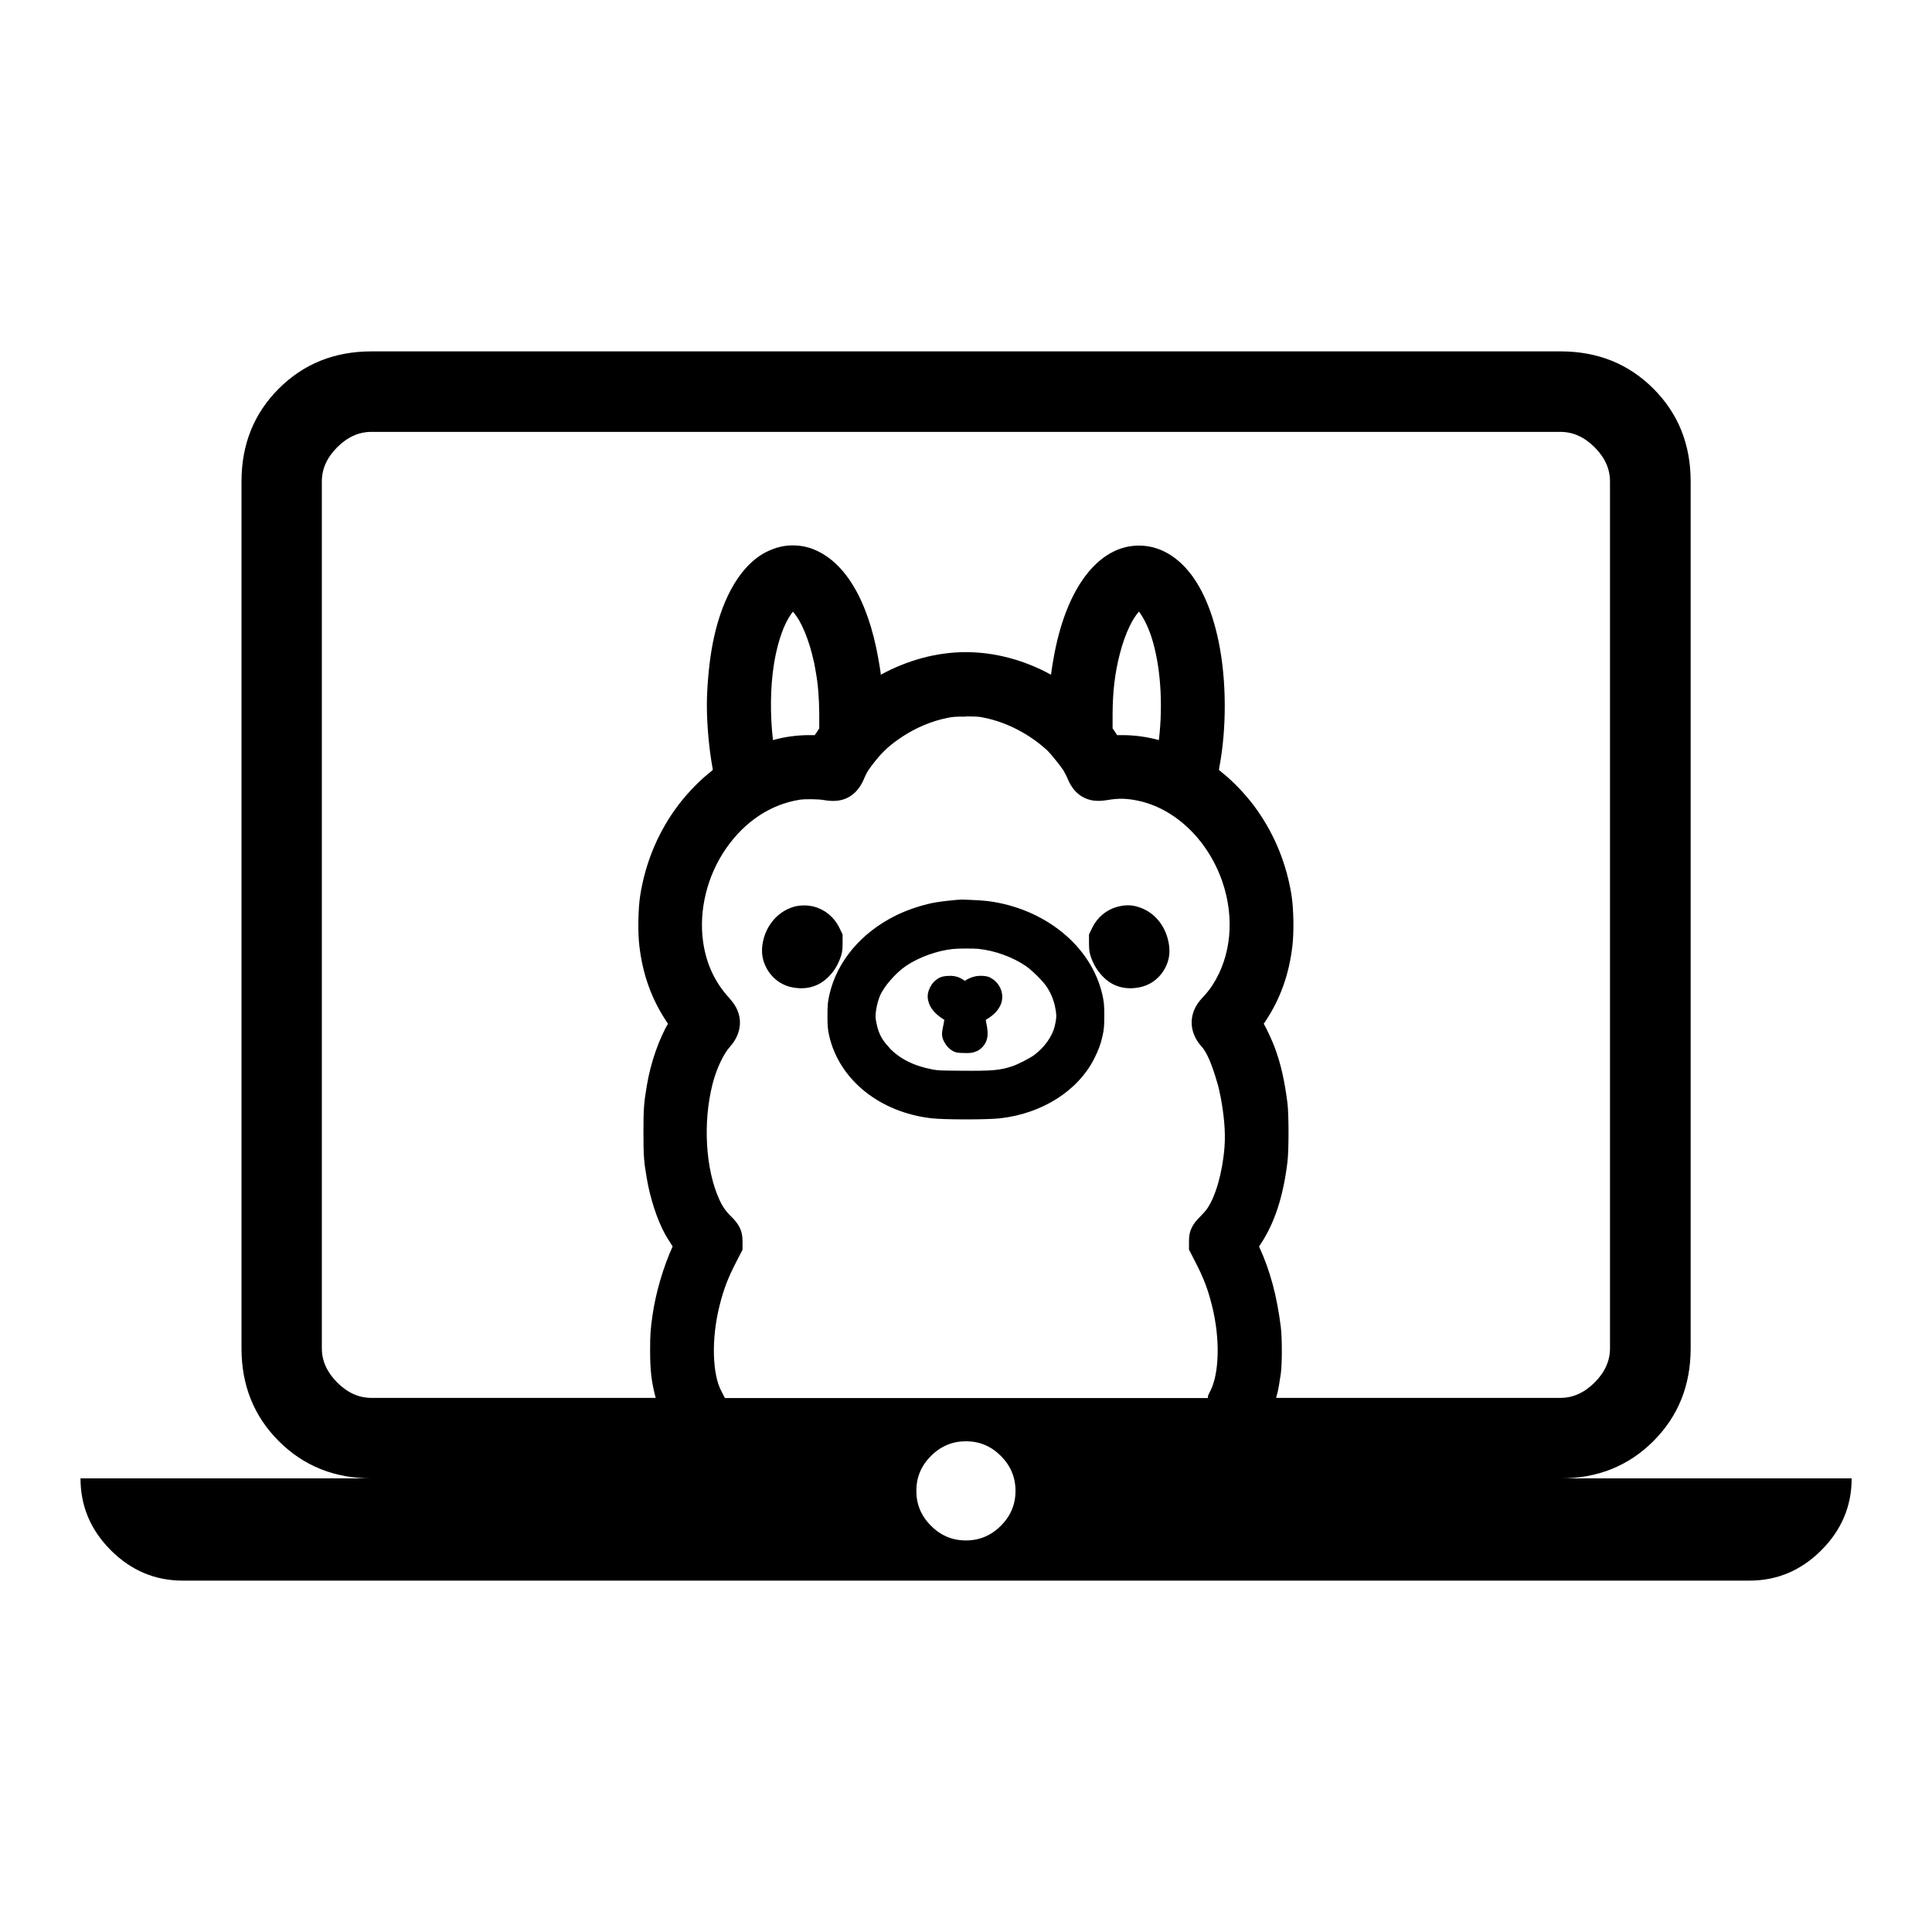
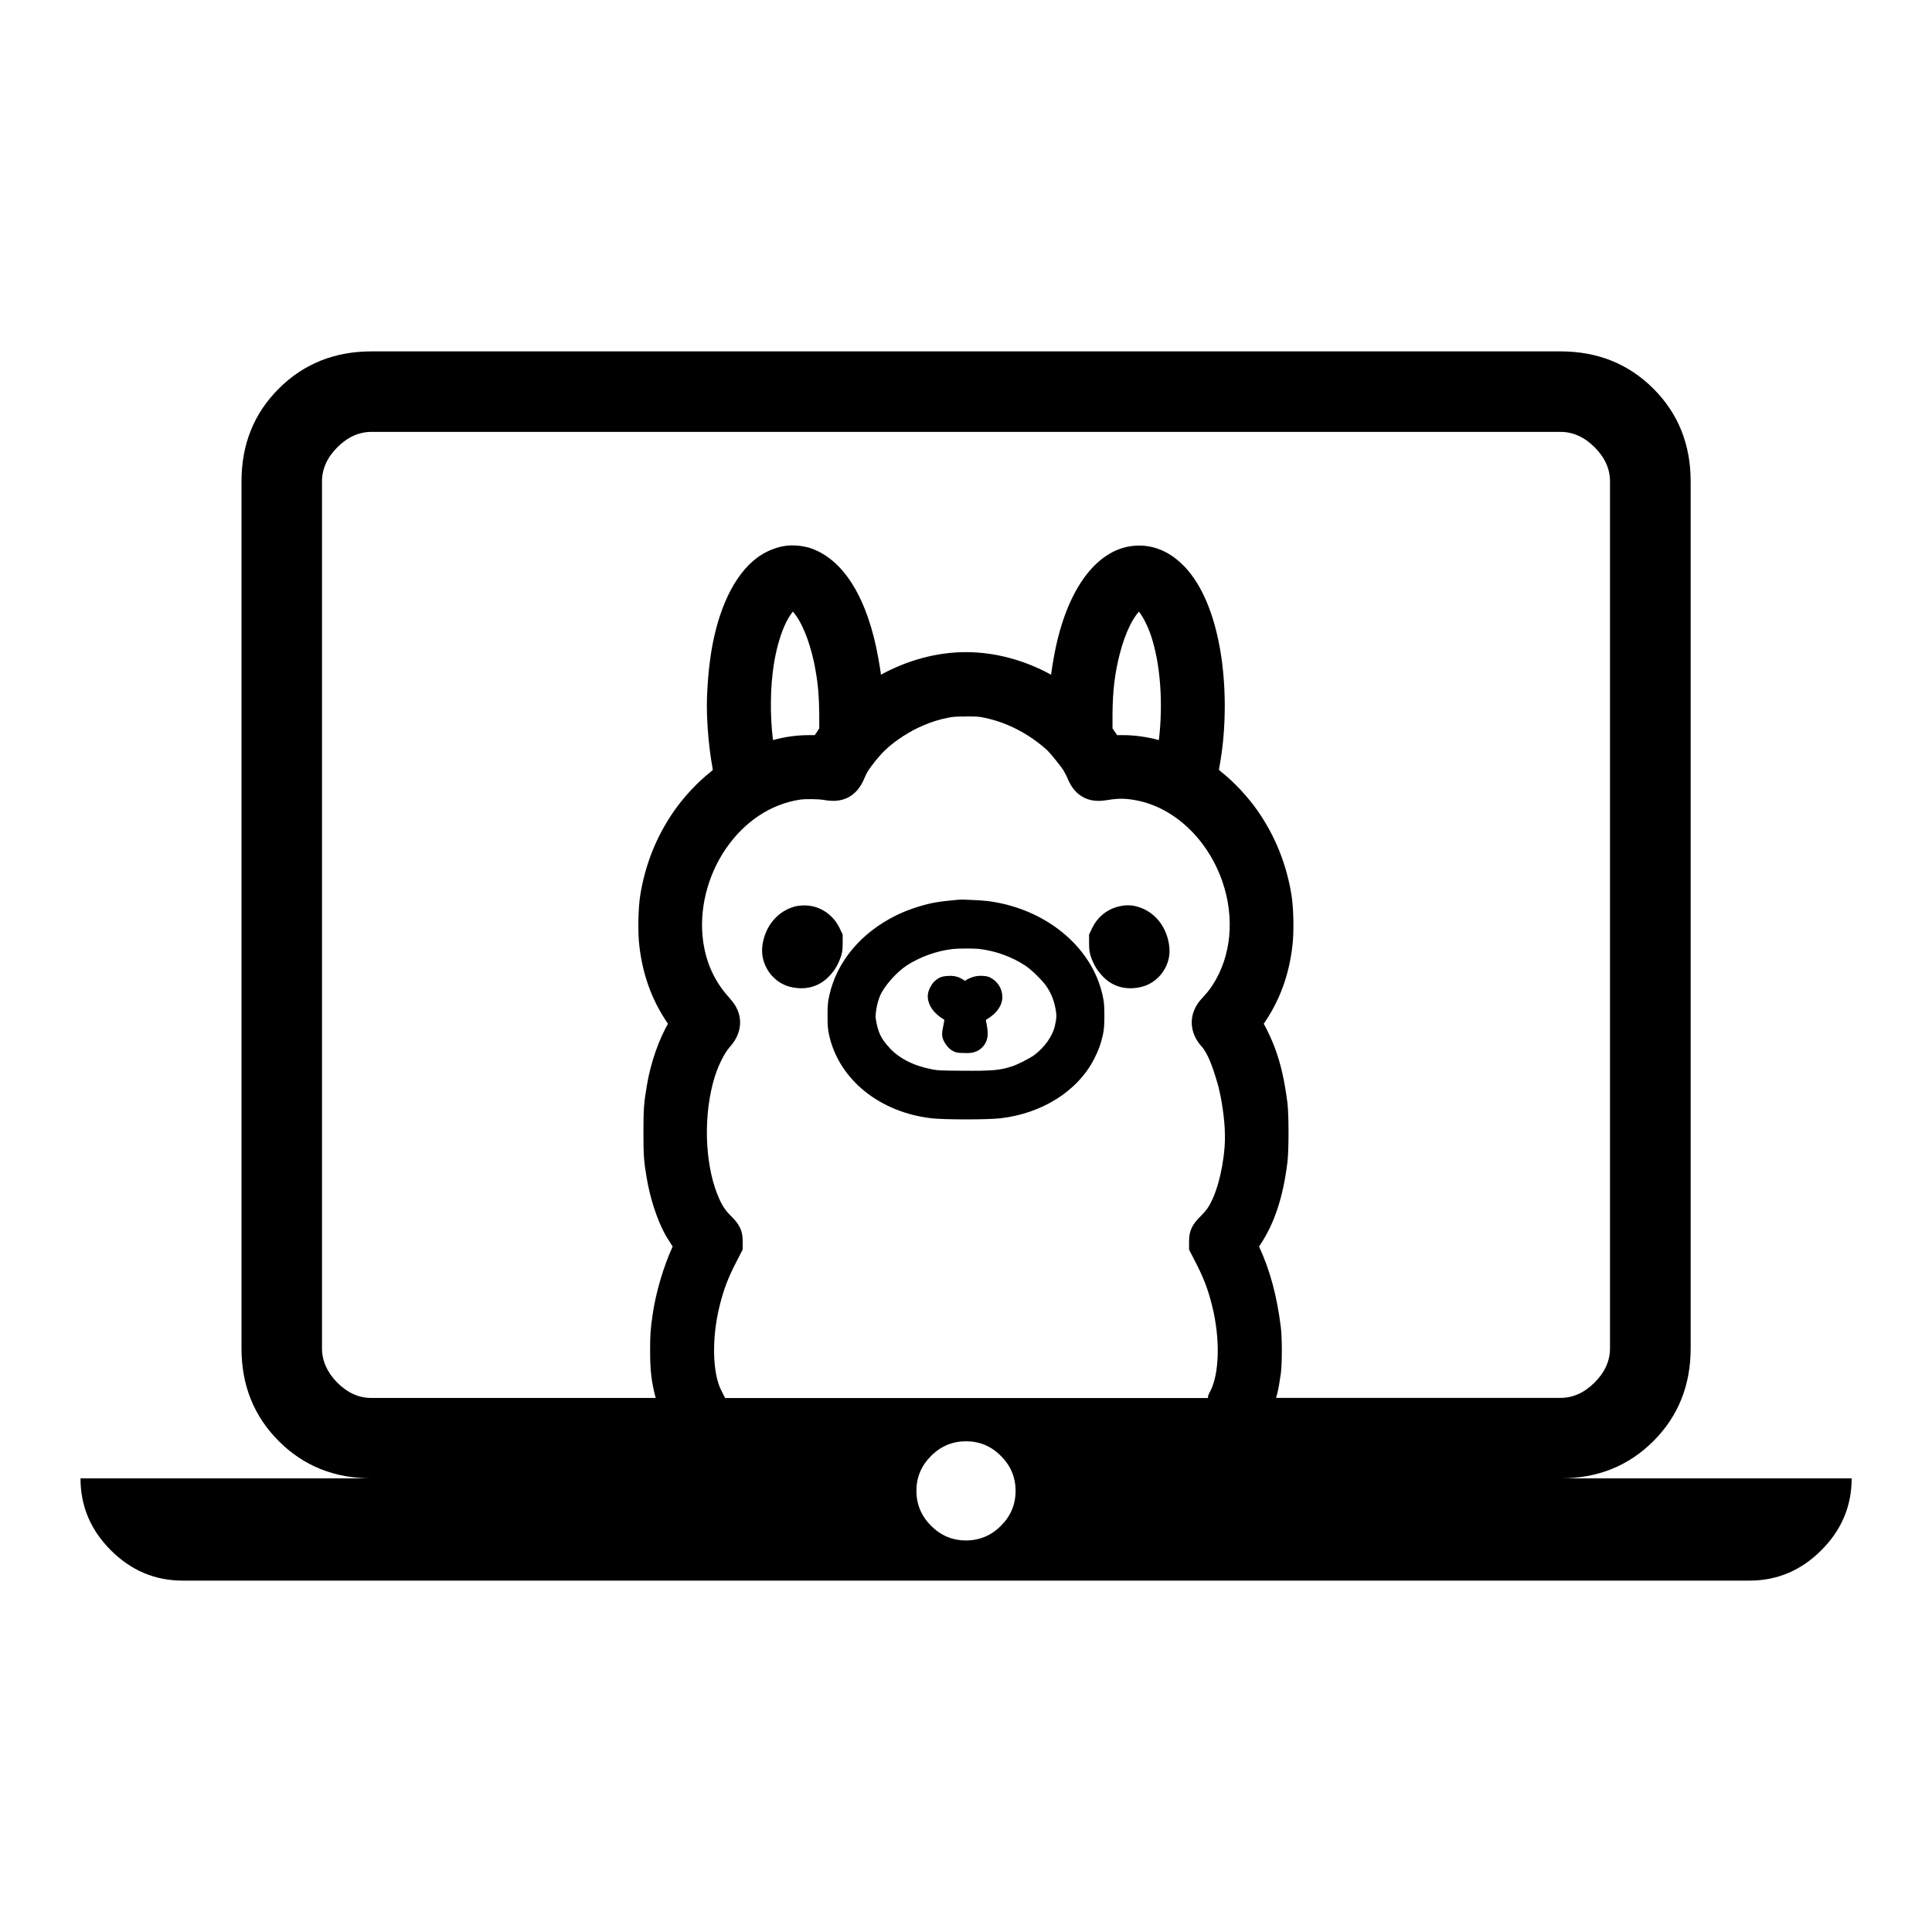
- <svg xmlns="http://www.w3.org/2000/svg" width="24" height="24" fill="#000000" version="1.1" viewBox="0 0 24 24">
-   <path d="m4.615 4.365c-0.46 0-0.844 0.155-1.152 0.463-0.308 0.308-0.463 0.692-0.463 1.152v10.77c0 0.46 0.155 0.844 0.463 1.152 0.308 0.308 0.692 0.463 1.152 0.463h-3.615c0 0.345 0.126 0.642 0.377 0.893s0.548 0.377 0.893 0.377h19.462c0.345 0 0.642-0.126 0.893-0.377 0.251-0.251 0.377-0.548 0.377-0.893h-3.615c0.46 0 0.844-0.155 1.152-0.463 0.308-0.308 0.463-0.692 0.463-1.152v-10.77c0-0.46-0.155-0.844-0.463-1.152-0.308-0.308-0.692-0.463-1.152-0.463zm0 1h14.77c0.154 0 0.296 0.063 0.424 0.191 0.128 0.128 0.191 0.27 0.191 0.424v10.77c0 0.154-0.063 0.296-0.191 0.424s-0.27 0.191-0.424 0.191h-3.533l2e-3 -8e-3c0.004-0.015 0.011-0.04 0.016-0.059 0.012-0.048 0.027-0.141 0.041-0.236 0.017-0.127 0.016-0.443 0-0.574v-2e-3c-0.049-0.389-0.133-0.703-0.27-1v-2e-3c0.006-9e-3 0.013-0.021 0.02-0.031 0.175-0.265 0.28-0.593 0.332-1.016 0.018-0.147 0.018-0.591 0-0.736-0.037-0.286-0.083-0.488-0.158-0.689-0.032-0.086-0.097-0.228-0.143-0.307l0.008 0.012 0.021-0.033c0.184-0.276 0.293-0.582 0.334-0.936 0.02-0.166 0.015-0.454-0.01-0.619-0.061-0.389-0.205-0.748-0.428-1.065-0.118-0.168-0.284-0.346-0.436-0.467-0.015-0.012-0.027-0.023-0.039-0.033 0.001-9e-3 2e-3 -0.018 0.004-0.027 0.094-0.491 0.091-1.089-0.008-1.568-0.086-0.417-0.24-0.756-0.457-0.963-0.169-0.161-0.363-0.24-0.578-0.227-0.254 0.015-0.477 0.17-0.648 0.414-0.171 0.244-0.296 0.579-0.367 0.984-0.012 0.065-0.023 0.136-0.031 0.195-4.5e-4 3e-3 4.35e-4 6e-3 0 0.01-0.333-0.183-0.7-0.281-1.059-0.281s-0.724 0.099-1.057 0.281c-5.58e-4 -4e-3 5.82e-4 -9e-3 0-0.014-8e-3 -0.06-0.02-0.129-0.031-0.191-0.129-0.727-0.424-1.239-0.865-1.375h-2e-3c-0.063-0.019-0.136-0.028-0.207-0.027-0.032 2.5e-4 -0.062 3e-3 -0.092 8e-3h-2e-3c-0.119 0.019-0.243 0.073-0.342 0.148-0.285 0.217-0.48 0.642-0.564 1.162-0.032 0.198-0.055 0.463-0.055 0.672 0 0.246 0.029 0.552 0.07 0.772 0.002 0.01 0.003 0.019 0.004 0.027-0.012 0.01-0.024 0.021-0.039 0.033-0.152 0.121-0.318 0.299-0.436 0.467-0.223 0.316-0.367 0.676-0.428 1.065-0.025 0.165-0.03 0.453-0.01 0.619 0.041 0.353 0.15 0.659 0.334 0.936l0.021 0.033 0.016-0.027c-0.126 0.212-0.229 0.505-0.277 0.791-0.037 0.218-0.043 0.292-0.043 0.584 0 0.294 0.006 0.366 0.041 0.57 0.043 0.253 0.128 0.515 0.23 0.701 0.018 0.032 0.046 0.075 0.07 0.113 8e-3 0.012 0.014 0.023 0.021 0.033-4.08e-4 9.4e-4 4.171e-4 3e-3 0 4e-3 -0.113 0.248-0.208 0.567-0.248 0.844-0.027 0.184-0.031 0.254-0.031 0.447 0 0.248 0.016 0.384 0.068 0.584l2e-3 4e-3h-3.533c-0.154 0-0.296-0.063-0.424-0.191-0.128-0.129-0.191-0.27-0.191-0.424v-10.77c0-0.154 0.063-0.296 0.191-0.424 0.128-0.128 0.27-0.191 0.424-0.191zm5.234 2.232c0.032 0.036 0.074 0.095 0.111 0.172 0.049 0.099 0.094 0.225 0.127 0.355 0.012 0.048 0.027 0.11 0.029 0.121 0.004 0.025 0.011 0.067 0.018 0.102 0.028 0.152 0.041 0.319 0.043 0.525v0.176l-0.033 0.051-0.023 0.033h-0.068c-0.149 0-0.298 0.02-0.441 0.059-0.004 9.8e-4 -0.006 9.8e-4 -0.01 2e-3 -0.037-0.314-0.033-0.658 0.012-0.941 0.026-0.165 0.069-0.323 0.119-0.447 0.038-0.093 0.084-0.166 0.117-0.207zm4.299 0c0.043 0.054 0.108 0.17 0.154 0.311 0.112 0.342 0.149 0.824 0.094 1.285-0.004-9.8e-4 -0.006-9.8e-4 -0.01-2e-3 -0.143-0.038-0.292-0.059-0.441-0.059h-0.068l-0.021-0.033-0.035-0.051v-0.176c0.002-0.286 0.027-0.504 0.09-0.75 0.033-0.13 0.078-0.255 0.127-0.354 0.037-0.076 0.08-0.136 0.111-0.172zm-2.151 1.303c0.138 0 0.16 1e-3 0.23 0.016 0.281 0.057 0.563 0.203 0.787 0.41 0.031 0.029 0.167 0.197 0.195 0.242 0.009 0.016 0.039 0.07 0.053 0.104v2e-3c0.05 0.115 0.115 0.193 0.211 0.238 0.081 0.039 0.173 0.045 0.279 0.027h2e-3c0.14-0.024 0.237-0.022 0.375 6e-3 0.459 0.093 0.87 0.478 1.053 1 0.159 0.458 0.112 0.933-0.119 1.291-0.039 0.06-0.077 0.106-0.135 0.168-0.08 0.086-0.125 0.19-0.125 0.297-1.25e-4 0.107 0.044 0.212 0.123 0.299 0.073 0.079 0.137 0.251 0.189 0.43 0.022 0.066 0.033 0.128 0.049 0.201 0.037 0.201 0.063 0.415 0.047 0.621-0.026 0.325-0.114 0.617-0.215 0.762-0.014 0.021-0.06 0.073-0.086 0.098-0.047 0.046-0.082 0.089-0.105 0.137-0.025 0.05-0.035 0.098-0.035 0.172v0.102l0.076 0.148c0.106 0.204 0.159 0.345 0.209 0.545 0.107 0.424 0.088 0.85-0.018 1.059-0.006 0.011-0.011 0.022-0.016 0.031-0.002 5e-3 -0.004 9e-3 -0.006 0.014-9.7e-4 2e-3 -0.003 6e-3 -0.004 0.01s-0.006-4.1e-4 -0.006 0.033c0 2e-3 0.002 2e-3 2e-3 4e-3h-6.002l-0.045-0.088c-0.107-0.198-0.129-0.633-0.021-1.062 0.05-0.2 0.103-0.341 0.209-0.545l0.076-0.148v-0.102c0-0.074-0.011-0.122-0.035-0.172-0.024-0.048-0.058-0.091-0.105-0.137-0.065-0.063-0.109-0.125-0.146-0.207-0.172-0.372-0.21-0.955-0.086-1.441 0.051-0.201 0.142-0.381 0.217-0.463 0.077-0.086 0.123-0.19 0.123-0.299 0-0.109-0.046-0.209-0.125-0.295v-2e-3c-0.181-0.193-0.292-0.425-0.332-0.701-0.057-0.392 0.048-0.825 0.285-1.166 0.233-0.336 0.555-0.547 0.912-0.604 0.065-0.011 0.234-9e-3 0.305 4e-3 0.109 0.019 0.201 0.013 0.283-0.025 0.096-0.045 0.163-0.124 0.213-0.238v-2e-3c0.038-0.089 0.062-0.123 0.145-0.227 0.097-0.12 0.183-0.198 0.336-0.299 0.17-0.111 0.364-0.192 0.555-0.23 0.071-0.014 0.09-0.016 0.229-0.016zm-0.066 2.276c-0.022 2e-4 -0.043 2e-3 -0.061 4e-3 -0.162 0.016-0.215 0.023-0.295 0.039-0.139 0.029-0.311 0.087-0.439 0.15-0.434 0.212-0.74 0.571-0.834 0.992-0.018 0.08-0.023 0.123-0.023 0.254 0 0.129 0.004 0.174 0.021 0.25 0.126 0.553 0.635 0.955 1.274 1.027 0.162 0.018 0.688 0.018 0.85 0 0.514-0.058 0.962-0.335 1.168-0.74 0.052-0.103 0.082-0.181 0.105-0.287 0.017-0.076 0.021-0.121 0.021-0.25 0-0.131-0.005-0.174-0.023-0.254-0.137-0.612-0.721-1.079-1.428-1.168-0.051-6e-3 -0.128-0.011-0.205-0.014-0.048-2e-3 -0.093-4e-3 -0.131-4e-3zm2.076 0.07c-0.043 1e-4 -0.087 8e-3 -0.129 0.019-0.133 0.036-0.247 0.131-0.309 0.258l-0.041 0.086v0.113c0 0.085 0.008 0.13 0.033 0.191 0.036 0.092 0.082 0.162 0.15 0.229 0.125 0.124 0.296 0.162 0.477 0.115 0.126-0.033 0.233-0.124 0.291-0.242 0.043-0.087 0.057-0.176 0.043-0.275-0.032-0.229-0.177-0.413-0.387-0.475-0.042-0.013-0.086-0.02-0.129-0.019zm-4.024 2e-3c-0.044 3.7e-4 -0.088 5e-3 -0.131 0.019-0.162 0.051-0.287 0.176-0.348 0.34-0.033 0.089-0.048 0.19-0.031 0.281 0.033 0.176 0.164 0.323 0.334 0.369 0.18 0.047 0.351 9e-3 0.477-0.115 0.069-0.067 0.114-0.136 0.15-0.229 0.025-0.062 0.033-0.106 0.033-0.191v-0.113l-0.041-0.086c-0.063-0.128-0.177-0.224-0.313-0.26-0.042-0.011-0.086-0.016-0.131-0.016zm2.01 0.535c0.062-1e-4 0.126 4.9e-4 0.16 4e-3 0.207 0.022 0.418 0.099 0.584 0.209 0.08 0.053 0.219 0.192 0.264 0.26 0.065 0.098 0.1 0.195 0.117 0.318 0.007 0.051 0.006 0.077-0.016 0.174-0.028 0.121-0.126 0.263-0.256 0.359-0.053 0.039-0.203 0.116-0.273 0.139-0.158 0.051-0.247 0.058-0.635 0.055-0.254-2e-3 -0.288-3e-3 -0.355-0.016-0.233-0.044-0.409-0.134-0.535-0.268v-2e-3c-0.105-0.111-0.143-0.192-0.17-0.359-0.007-0.049 0.01-0.184 0.053-0.285 0.047-0.113 0.195-0.286 0.328-0.375 0.161-0.107 0.381-0.186 0.576-0.207 0.033-4e-3 0.096-6e-3 0.158-6e-3zm-0.199 0.34c-0.047 5e-5 -0.09 5e-3 -0.129 0.025h-2e-3v2e-3c-0.051 0.028-0.086 0.069-0.109 0.115-0.024 0.047-0.038 0.101-0.025 0.16 0.022 0.104 0.099 0.181 0.199 0.242h2e-3c-1.24e-4 1e-3 1.75e-4 4e-3 0 6e-3 -2e-3 0.016-0.006 0.036-0.01 0.055-0.005 0.022-0.009 0.043-0.012 0.062-0.003 0.02-0.006 0.03-0.006 0.055v2e-3c0.001 0.046 0.016 0.076 0.033 0.105 0.017 0.03 0.037 0.056 0.066 0.08 0.016 0.013 0.047 0.034 0.078 0.041 0.031 7e-3 0.054 7e-3 0.094 8e-3 0.037 1e-3 0.061 9.6e-4 0.088-2e-3 0.027-3e-3 0.053-0.012 0.072-0.021h2e-3c0.056-0.027 0.105-0.08 0.123-0.143 0.018-0.062 0.011-0.126-0.004-0.197-0.005-0.022-0.007-0.038-0.008-0.049 0.076-0.045 0.143-0.098 0.182-0.182 0.058-0.126-9.75e-4 -0.277-0.123-0.34v-2e-3c-0.038-0.019-0.081-0.023-0.125-0.023-0.065 0-0.126 0.02-0.191 0.059l0.027 0.018c-0.01-6e-3 -0.02-0.01-0.029-0.016-0.005 3e-3 -0.01 6e-3 -0.016 0.01v-2e-3l0.016-8e-3c-0.033-0.019-0.058-0.035-0.086-0.045-0.036-0.013-0.075-0.016-0.107-0.016zm0.205 5.781c0.168 0 0.312 0.06 0.434 0.182 0.121 0.121 0.182 0.266 0.182 0.434 0 0.168-0.06 0.312-0.182 0.434-0.121 0.121-0.266 0.182-0.434 0.182s-0.312-0.06-0.434-0.182c-0.121-0.121-0.182-0.266-0.182-0.434 1e-6 -0.168 0.06-0.312 0.182-0.434 0.121-0.121 0.266-0.182 0.434-0.182z" fill="#000" />
+ <svg xmlns="http://www.w3.org/2000/svg" width="24" height="24" fill="#000000" version="1.1" viewBox="0 0 24 24" id="svg134">
+   <defs id="defs138" />
+   <path d="M 4.615,4.365 C 4.155,4.365 3.771,4.52 3.463,4.828 3.154,5.136 3,5.52 3,5.98 v 10.77 c 0,0.46 0.155,0.844 0.463,1.152 0.308,0.308 0.692,0.463 1.152,0.463 H 1 c 0,0.345 0.126,0.642 0.377,0.893 0.251,0.251 0.548,0.377 0.893,0.377 h 19.462 c 0.345,0 0.642,-0.126 0.893,-0.377 0.251,-0.251 0.377,-0.548 0.377,-0.893 h -3.615 c 0.46,0 0.844,-0.155 1.152,-0.463 0.308,-0.308 0.463,-0.692 0.463,-1.152 v -10.77 c 0,-0.46 -0.155,-0.844 -0.463,-1.152 C 20.23,4.52 19.846,4.365 19.386,4.365 Z m 0,1 h 14.77 c 0.154,0 0.296,0.063 0.424,0.191 0.128,0.128 0.191,0.27 0.191,0.424 v 10.77 c 0,0.154 -0.063,0.296 -0.191,0.424 -0.128,0.128 -0.27,0.191 -0.424,0.191 h -3.533 l 0.002,-0.008 c 0.004,-0.015 0.011,-0.04 0.016,-0.059 0.012,-0.048 0.027,-0.141 0.041,-0.236 0.017,-0.127 0.016,-0.443 0,-0.574 v -0.002 c -0.049,-0.389 -0.133,-0.703 -0.27,-1 v -0.002 c 0.006,-0.009 0.013,-0.021 0.02,-0.031 0.175,-0.265 0.28,-0.593 0.332,-1.016 0.018,-0.147 0.018,-0.591 0,-0.736 -0.037,-0.286 -0.083,-0.488 -0.158,-0.689 -0.032,-0.086 -0.097,-0.228 -0.143,-0.307 l 0.008,0.012 0.021,-0.033 c 0.184,-0.276 0.293,-0.582 0.334,-0.936 0.02,-0.166 0.015,-0.454 -0.01,-0.619 -0.061,-0.389 -0.205,-0.748 -0.428,-1.065 -0.118,-0.168 -0.284,-0.346 -0.436,-0.467 -0.015,-0.012 -0.027,-0.023 -0.039,-0.033 0.001,-0.009 0.002,-0.018 0.004,-0.027 0.094,-0.491 0.091,-1.089 -0.008,-1.568 C 15.053,7.552 14.899,7.213 14.682,7.006 14.512,6.844 14.319,6.765 14.104,6.779 c -0.254,0.015 -0.477,0.17 -0.648,0.414 -0.171,0.244 -0.296,0.579 -0.367,0.984 -0.012,0.065 -0.023,0.136 -0.031,0.195 -4.5e-4,0.003 4.35e-4,0.006 0,0.01 -0.333,-0.183 -0.7,-0.281 -1.059,-0.281 -0.359,0 -0.724,0.099 -1.057,0.281 -5.58e-4,-0.004 5.82e-4,-0.009 0,-0.014 -0.008,-0.06 -0.02,-0.129 -0.031,-0.191 -0.129,-0.727 -0.424,-1.239 -0.865,-1.375 h -0.002 C 9.98,6.784 9.907,6.775 9.836,6.775 c -0.032,2.5e-4 -0.062,0.003 -0.092,0.008 h -0.002 C 9.623,6.803 9.499,6.857 9.4,6.932 9.115,7.149 8.921,7.574 8.836,8.094 8.804,8.292 8.781,8.557 8.781,8.766 c 0,0.246 0.029,0.552 0.07,0.772 0.002,0.01 0.003,0.019 0.004,0.027 -0.012,0.01 -0.024,0.021 -0.039,0.033 -0.152,0.121 -0.318,0.299 -0.436,0.467 -0.223,0.316 -0.367,0.676 -0.428,1.065 -0.025,0.165 -0.03,0.453 -0.01,0.619 0.041,0.353 0.15,0.659 0.334,0.936 l 0.021,0.033 0.016,-0.027 c -0.126,0.212 -0.229,0.505 -0.277,0.791 -0.037,0.218 -0.043,0.292 -0.043,0.584 0,0.294 0.006,0.366 0.041,0.57 0.043,0.253 0.128,0.515 0.23,0.701 0.018,0.032 0.046,0.075 0.07,0.113 0.008,0.012 0.014,0.023 0.021,0.033 -4.08e-4,9.4e-4 4.171e-4,0.003 0,0.004 -0.113,0.248 -0.208,0.567 -0.248,0.844 -0.027,0.184 -0.031,0.254 -0.031,0.447 0,0.248 0.016,0.384 0.068,0.584 l 0.002,0.004 h -3.533 c -0.154,0 -0.296,-0.063 -0.424,-0.191 C 4.063,17.046 4,16.904 4,16.75 v -10.77 c 0,-0.154 0.063,-0.296 0.191,-0.424 C 4.319,5.428 4.461,5.365 4.615,5.365 Z m 5.234,2.232 c 0.032,0.036 0.074,0.095 0.111,0.172 0.049,0.099 0.094,0.225 0.127,0.355 0.012,0.048 0.027,0.11 0.029,0.121 0.004,0.025 0.011,0.067 0.018,0.102 0.028,0.152 0.041,0.319 0.043,0.525 v 0.176 l -0.033,0.051 -0.023,0.033 h -0.068 c -0.149,0 -0.298,0.02 -0.441,0.059 -0.004,9.8e-4 -0.006,9.8e-4 -0.01,0.002 C 9.564,8.88 9.568,8.535 9.613,8.252 9.639,8.087 9.682,7.928 9.732,7.805 9.77,7.711 9.816,7.638 9.849,7.598 Z m 4.299,0 c 0.043,0.054 0.108,0.17 0.154,0.311 0.112,0.342 0.149,0.824 0.094,1.285 -0.004,-9.8e-4 -0.006,-9.8e-4 -0.01,-0.002 -0.143,-0.038 -0.292,-0.059 -0.441,-0.059 H 13.877 L 13.855,9.099 13.82,9.049 V 8.873 c 0.002,-0.286 0.027,-0.504 0.09,-0.75 0.033,-0.13 0.078,-0.255 0.127,-0.354 0.037,-0.076 0.08,-0.136 0.111,-0.172 z M 11.998,8.9 c 0.138,0 0.16,0.001 0.23,0.016 0.281,0.057 0.563,0.203 0.787,0.41 0.031,0.029 0.167,0.197 0.195,0.242 0.009,0.016 0.039,0.07 0.053,0.104 v 0.002 c 0.05,0.115 0.115,0.193 0.211,0.238 0.081,0.039 0.173,0.045 0.279,0.027 h 0.002 c 0.14,-0.024 0.237,-0.022 0.375,0.006 0.459,0.093 0.87,0.478 1.053,1 0.159,0.458 0.112,0.933 -0.119,1.291 -0.039,0.06 -0.077,0.106 -0.135,0.168 -0.08,0.086 -0.125,0.19 -0.125,0.297 -1.25e-4,0.107 0.044,0.212 0.123,0.299 0.073,0.079 0.137,0.251 0.189,0.43 0.022,0.066 0.033,0.128 0.049,0.201 0.037,0.201 0.063,0.415 0.047,0.621 -0.026,0.325 -0.114,0.617 -0.215,0.762 -0.014,0.021 -0.06,0.073 -0.086,0.098 -0.047,0.046 -0.082,0.089 -0.105,0.137 -0.025,0.05 -0.035,0.098 -0.035,0.172 v 0.102 l 0.076,0.148 c 0.106,0.204 0.159,0.345 0.209,0.545 0.107,0.424 0.088,0.85 -0.018,1.059 -0.006,0.011 -0.011,0.022 -0.016,0.031 -0.002,0.005 -0.004,0.009 -0.006,0.014 -9.7e-4,0.002 -0.003,0.006 -0.004,0.01 -0.001,0.004 -0.006,-4.1e-4 -0.006,0.033 0,0.002 0.002,0.002 0.002,0.004 H 9.008 L 8.963,17.278 C 8.856,17.08 8.833,16.645 8.941,16.215 8.991,16.015 9.044,15.874 9.15,15.67 l 0.076,-0.148 v -0.102 c 0,-0.074 -0.011,-0.122 -0.035,-0.172 -0.024,-0.048 -0.058,-0.091 -0.105,-0.137 -0.065,-0.063 -0.109,-0.125 -0.146,-0.207 -0.172,-0.372 -0.21,-0.955 -0.086,-1.441 0.051,-0.201 0.142,-0.381 0.217,-0.463 0.077,-0.086 0.123,-0.19 0.123,-0.299 0,-0.109 -0.046,-0.209 -0.125,-0.295 v -0.002 C 8.888,12.211 8.777,11.98 8.736,11.703 8.679,11.311 8.785,10.878 9.021,10.537 9.254,10.201 9.576,9.99 9.934,9.934 c 0.065,-0.011 0.234,-0.009 0.305,0.004 0.109,0.019 0.201,0.013 0.283,-0.025 0.096,-0.045 0.163,-0.124 0.213,-0.238 v -0.002 c 0.038,-0.089 0.062,-0.123 0.145,-0.227 0.097,-0.12 0.183,-0.198 0.336,-0.299 0.17,-0.111 0.364,-0.192 0.555,-0.23 0.071,-0.014 0.09,-0.016 0.229,-0.016 z m -0.066,2.276 c -0.022,2e-4 -0.043,0.002 -0.061,0.004 -0.162,0.016 -0.215,0.023 -0.295,0.039 -0.139,0.029 -0.311,0.087 -0.439,0.15 -0.434,0.212 -0.74,0.571 -0.834,0.992 -0.018,0.08 -0.023,0.123 -0.023,0.254 0,0.129 0.004,0.174 0.021,0.25 0.126,0.553 0.635,0.955 1.274,1.027 0.162,0.018 0.688,0.018 0.85,0 0.514,-0.058 0.962,-0.335 1.168,-0.74 0.052,-0.103 0.082,-0.181 0.105,-0.287 0.017,-0.076 0.021,-0.121 0.021,-0.25 0,-0.131 -0.005,-0.174 -0.023,-0.254 -0.137,-0.612 -0.721,-1.079 -1.428,-1.168 -0.051,-0.006 -0.128,-0.011 -0.205,-0.014 -0.048,-0.002 -0.093,-0.004 -0.131,-0.004 z m 2.076,0.07 c -0.043,10e-5 -0.087,0.008 -0.129,0.019 -0.133,0.036 -0.247,0.131 -0.309,0.258 l -0.041,0.086 v 0.113 c 0,0.085 0.008,0.13 0.033,0.191 0.036,0.092 0.082,0.162 0.15,0.229 0.125,0.124 0.296,0.162 0.477,0.115 0.126,-0.033 0.233,-0.124 0.291,-0.242 0.043,-0.087 0.057,-0.176 0.043,-0.275 -0.032,-0.229 -0.177,-0.413 -0.387,-0.475 -0.042,-0.013 -0.086,-0.02 -0.129,-0.019 z m -4.024,0.002 c -0.044,3.7e-4 -0.088,0.005 -0.131,0.019 -0.162,0.051 -0.287,0.176 -0.348,0.34 -0.033,0.089 -0.048,0.19 -0.031,0.281 0.033,0.176 0.164,0.323 0.334,0.369 0.18,0.047 0.351,0.009 0.477,-0.115 0.069,-0.067 0.114,-0.136 0.15,-0.229 0.025,-0.062 0.033,-0.106 0.033,-0.191 v -0.113 l -0.041,-0.086 c -0.063,-0.128 -0.177,-0.224 -0.313,-0.26 -0.042,-0.011 -0.086,-0.016 -0.131,-0.016 z m 2.01,0.535 c 0.062,-10e-5 0.126,4.9e-4 0.16,0.004 0.207,0.022 0.418,0.099 0.584,0.209 0.08,0.053 0.219,0.192 0.264,0.26 0.065,0.098 0.1,0.195 0.117,0.318 0.007,0.051 0.006,0.077 -0.016,0.174 -0.028,0.121 -0.126,0.263 -0.256,0.359 -0.053,0.039 -0.203,0.116 -0.273,0.139 -0.158,0.051 -0.247,0.058 -0.635,0.055 -0.254,-0.002 -0.288,-0.003 -0.355,-0.016 -0.233,-0.044 -0.409,-0.134 -0.535,-0.268 v -0.002 c -0.105,-0.111 -0.143,-0.192 -0.17,-0.359 -0.007,-0.049 0.01,-0.184 0.053,-0.285 0.047,-0.113 0.195,-0.286 0.328,-0.375 0.161,-0.107 0.381,-0.186 0.576,-0.207 0.033,-0.004 0.096,-0.006 0.158,-0.006 z m -0.199,0.34 c -0.047,5e-5 -0.09,0.005 -0.129,0.025 h -0.002 v 0.002 c -0.051,0.028 -0.086,0.069 -0.109,0.115 -0.024,0.047 -0.038,0.101 -0.025,0.16 0.022,0.104 0.099,0.181 0.199,0.242 h 0.002 c -1.24e-4,10e-4 1.75e-4,0.004 0,0.006 -0.002,0.016 -0.006,0.036 -0.01,0.055 -0.005,0.022 -0.009,0.043 -0.012,0.062 -0.003,0.02 -0.006,0.03 -0.006,0.055 v 0.002 c 0.001,0.046 0.016,0.076 0.033,0.105 0.017,0.03 0.037,0.056 0.066,0.08 0.016,0.013 0.047,0.034 0.078,0.041 0.031,0.007 0.054,0.007 0.094,0.008 0.037,10e-4 0.061,9.6e-4 0.088,-0.002 0.027,-0.003 0.053,-0.012 0.072,-0.021 h 0.002 c 0.056,-0.027 0.105,-0.08 0.123,-0.143 0.018,-0.062 0.011,-0.126 -0.004,-0.197 -0.005,-0.022 -0.007,-0.038 -0.008,-0.049 0.076,-0.045 0.143,-0.098 0.182,-0.182 0.058,-0.126 -9.75e-4,-0.277 -0.123,-0.34 v -0.002 c -0.038,-0.019 -0.081,-0.023 -0.125,-0.023 -0.065,0 -0.126,0.02 -0.191,0.059 l 0.027,0.018 c -0.01,-0.006 -0.02,-0.01 -0.029,-0.016 -0.005,0.003 -0.01,0.006 -0.016,0.01 v -0.002 l 0.016,-0.008 c -0.033,-0.019 -0.058,-0.035 -0.086,-0.045 -0.036,-0.013 -0.075,-0.016 -0.107,-0.016 z m 0.205,5.781 c 0.168,0 0.312,0.06 0.434,0.182 0.121,0.121 0.182,0.266 0.182,0.434 0,0.168 -0.06,0.312 -0.182,0.434 -0.121,0.121 -0.266,0.182 -0.434,0.182 -0.168,0 -0.312,-0.06 -0.434,-0.182 -0.121,-0.121 -0.182,-0.266 -0.182,-0.434 10e-7,-0.168 0.06,-0.312 0.182,-0.434 0.121,-0.121 0.266,-0.182 0.434,-0.182 z" fill="#000000" id="path132" />
</svg>
